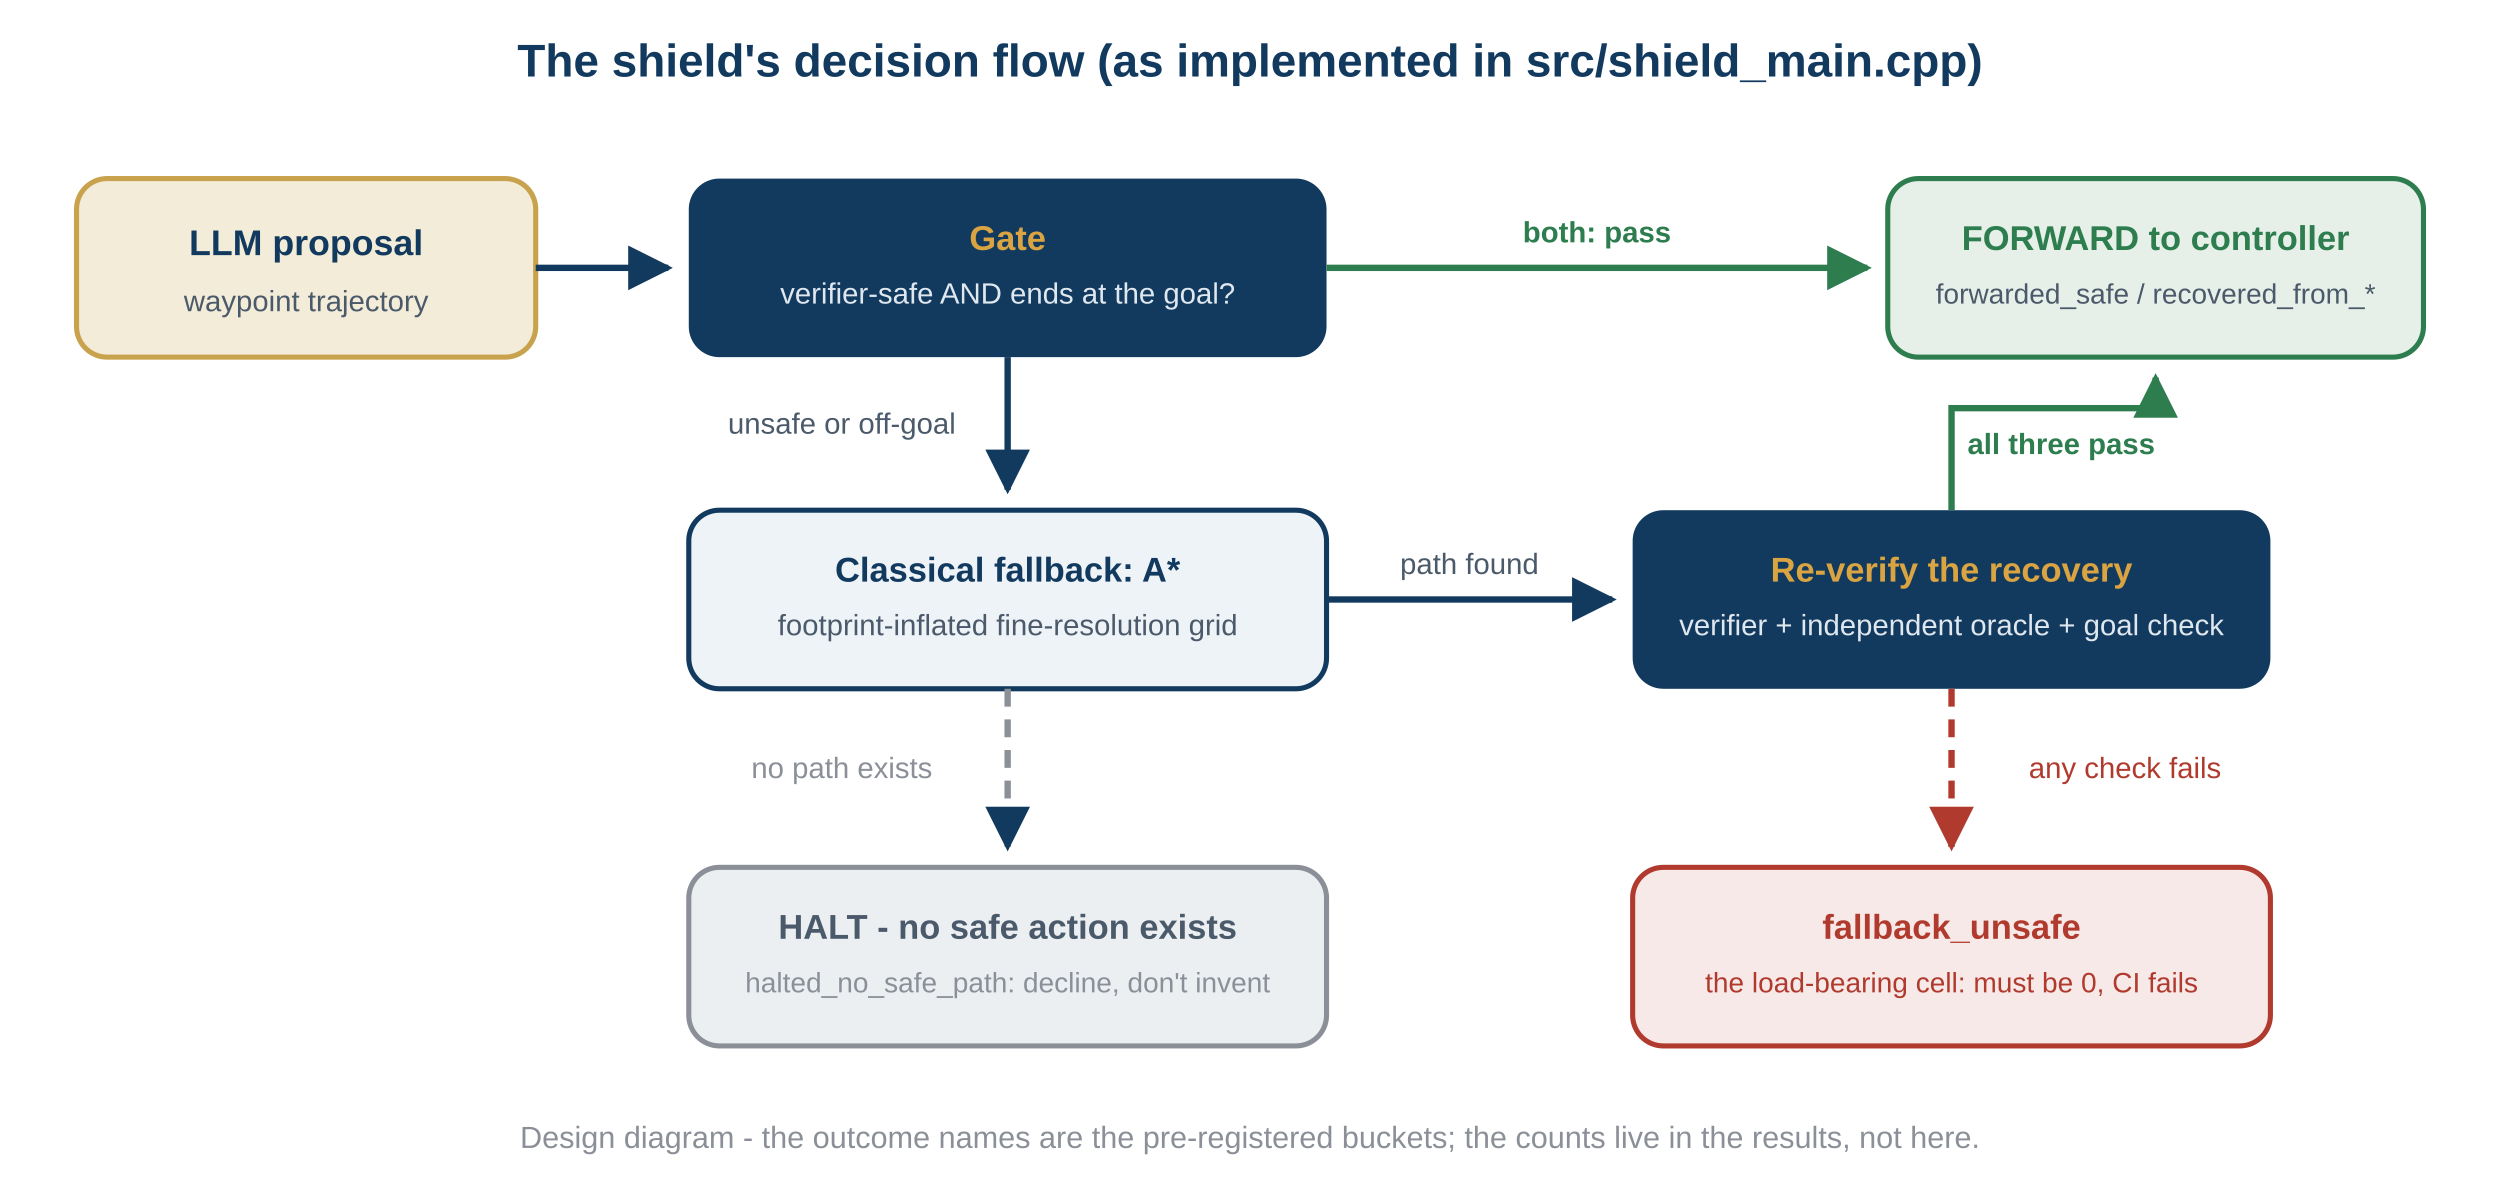
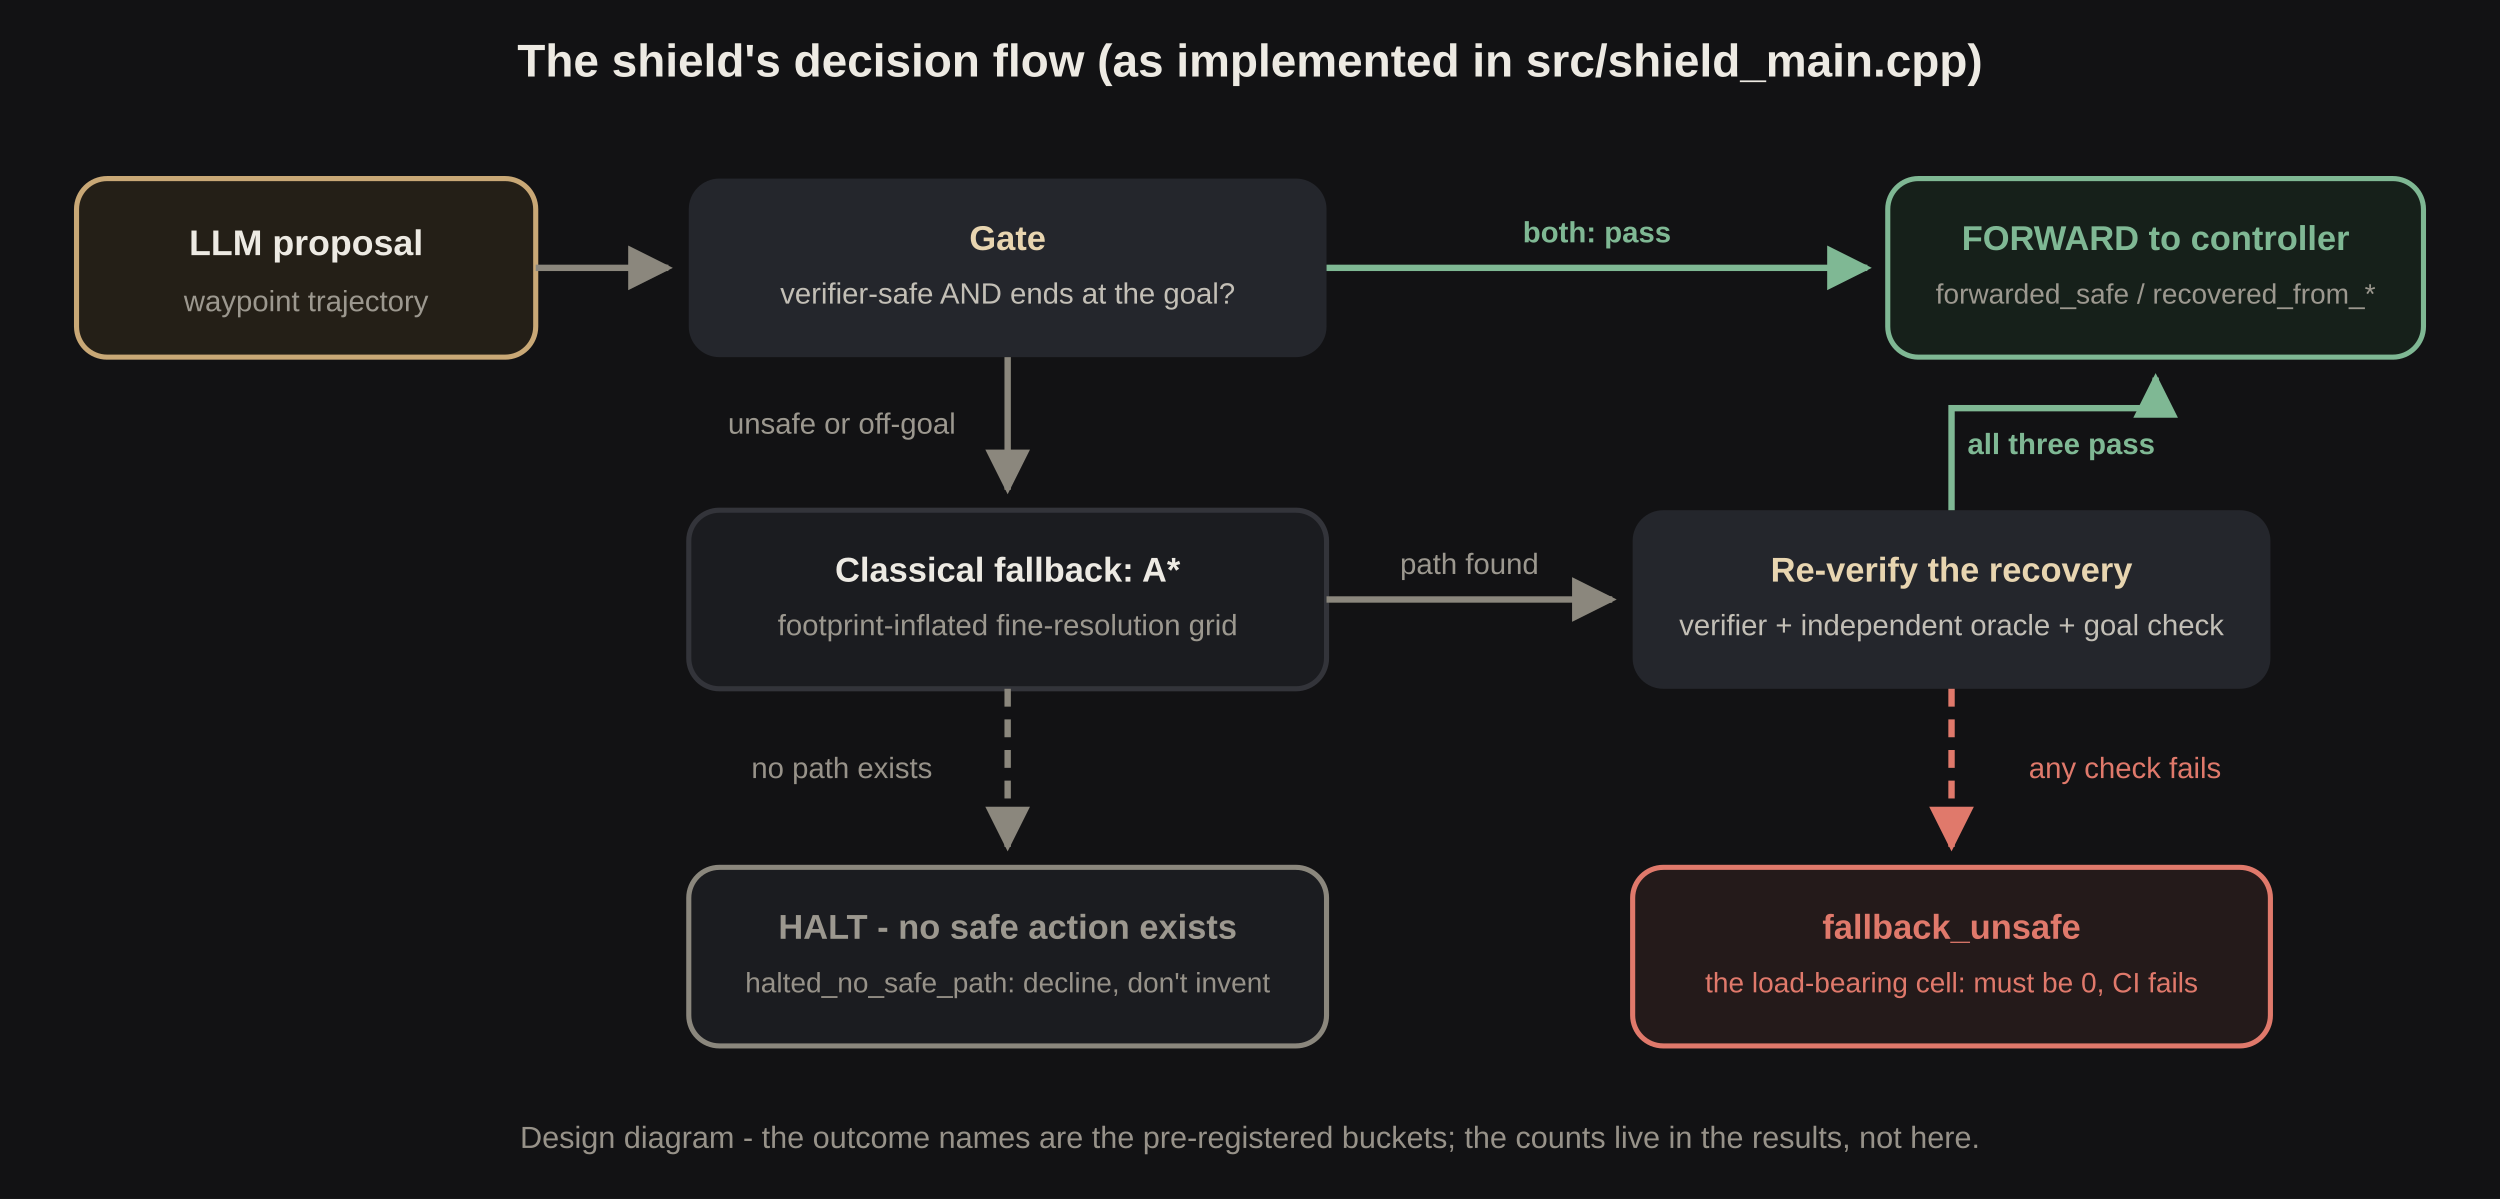
<svg xmlns="http://www.w3.org/2000/svg" viewBox="0 0 980 470" font-family="Segoe UI, Arial, sans-serif">
  <defs>
    <marker id="arr" viewBox="0 0 10 10" refX="9" refY="5" markerWidth="7" markerHeight="7" orient="auto-start-reverse">
-       <path d="M0,0 L10,5 L0,10 z" fill="#123a5f" />
+       <path d="M0,0 L10,5 L0,10 z" fill="#8B877D" />
    </marker>
    <marker id="arrGreen" viewBox="0 0 10 10" refX="9" refY="5" markerWidth="7" markerHeight="7" orient="auto-start-reverse">
-       <path d="M0,0 L10,5 L0,10 z" fill="#2e7d4f" />
+       <path d="M0,0 L10,5 L0,10 z" fill="#7FB894" />
    </marker>
    <marker id="arrRed" viewBox="0 0 10 10" refX="9" refY="5" markerWidth="7" markerHeight="7" orient="auto-start-reverse">
-       <path d="M0,0 L10,5 L0,10 z" fill="#b03a2e" />
+       <path d="M0,0 L10,5 L0,10 z" fill="#E0796B" />
    </marker>
  </defs>
-   <rect width="980" height="470" fill="#ffffff" />
-   <text x="490" y="30" text-anchor="middle" font-size="18" font-weight="700" fill="#123a5f">The shield's decision flow (as implemented in src/shield_main.cpp)</text>
-   <rect x="30" y="70" width="180" height="70" rx="12" fill="#f3ecd8" stroke="#c8a24c" stroke-width="2" />
-   <text x="120" y="100" text-anchor="middle" font-size="14" font-weight="700" fill="#123a5f">LLM proposal</text>
-   <text x="120" y="122" text-anchor="middle" font-size="11.5" fill="#4b5a6a">waypoint trajectory</text>
-   <rect x="270" y="70" width="250" height="70" rx="12" fill="#123a5f" />
-   <text x="395" y="98" text-anchor="middle" font-size="13.5" font-weight="700" fill="#d9a441">Gate</text>
-   <text x="395" y="119" text-anchor="middle" font-size="11.5" fill="#dfe7ef">verifier-safe AND ends at the goal?</text>
-   <rect x="740" y="70" width="210" height="70" rx="12" fill="#e6f0e9" stroke="#2e7d4f" stroke-width="2" />
-   <text x="845" y="98" text-anchor="middle" font-size="13.5" font-weight="700" fill="#2e7d4f">FORWARD to controller</text>
-   <text x="845" y="119" text-anchor="middle" font-size="11" fill="#4b5a6a">forwarded_safe / recovered_from_*</text>
-   <rect x="270" y="200" width="250" height="70" rx="12" fill="#eef3f8" stroke="#123a5f" stroke-width="2" />
-   <text x="395" y="228" text-anchor="middle" font-size="13.5" font-weight="700" fill="#123a5f">Classical fallback: A*</text>
-   <text x="395" y="249" text-anchor="middle" font-size="11.5" fill="#4b5a6a">footprint-inflated fine-resolution grid</text>
-   <rect x="640" y="200" width="250" height="70" rx="12" fill="#123a5f" />
-   <text x="765" y="228" text-anchor="middle" font-size="13.5" font-weight="700" fill="#d9a441">Re-verify the recovery</text>
-   <text x="765" y="249" text-anchor="middle" font-size="11.5" fill="#dfe7ef">verifier + independent oracle + goal check</text>
-   <rect x="270" y="340" width="250" height="70" rx="12" fill="#eceff2" stroke="#8a8f98" stroke-width="2" />
-   <text x="395" y="368" text-anchor="middle" font-size="13.5" font-weight="700" fill="#4b5a6a">HALT - no safe action exists</text>
-   <text x="395" y="389" text-anchor="middle" font-size="11" fill="#8a8f98">halted_no_safe_path: decline, don't invent</text>
-   <rect x="640" y="340" width="250" height="70" rx="12" fill="#f7e9e7" stroke="#b03a2e" stroke-width="2" />
-   <text x="765" y="368" text-anchor="middle" font-size="13.5" font-weight="700" fill="#b03a2e">fallback_unsafe</text>
-   <text x="765" y="389" text-anchor="middle" font-size="11" fill="#b03a2e">the load-bearing cell: must be 0, CI fails</text>
-   <line x1="210" y1="105" x2="262" y2="105" stroke="#123a5f" stroke-width="2.5" marker-end="url(#arr)" />
-   <line x1="520" y1="105" x2="732" y2="105" stroke="#2e7d4f" stroke-width="2.5" marker-end="url(#arrGreen)" />
-   <text x="626" y="95" text-anchor="middle" font-size="11.5" font-weight="700" fill="#2e7d4f">both: pass</text>
-   <line x1="395" y1="140" x2="395" y2="192" stroke="#123a5f" stroke-width="2.5" marker-end="url(#arr)" />
-   <text x="330" y="170" text-anchor="middle" font-size="11.5" fill="#4b5a6a">unsafe or off-goal</text>
-   <line x1="520" y1="235" x2="632" y2="235" stroke="#123a5f" stroke-width="2.5" marker-end="url(#arr)" />
-   <text x="576" y="225" text-anchor="middle" font-size="11.5" fill="#4b5a6a">path found</text>
-   <path d="M 765 200 L 765 160 L 845 160 L 845 148" fill="none" stroke="#2e7d4f" stroke-width="2.5" marker-end="url(#arrGreen)" />
-   <text x="808" y="178" text-anchor="middle" font-size="11.5" font-weight="700" fill="#2e7d4f">all three pass</text>
-   <line x1="395" y1="270" x2="395" y2="332" stroke="#8a8f98" stroke-width="2.5" stroke-dasharray="7 5" marker-end="url(#arr)" />
-   <text x="330" y="305" text-anchor="middle" font-size="11.5" fill="#8a8f98">no path exists</text>
-   <line x1="765" y1="270" x2="765" y2="332" stroke="#b03a2e" stroke-width="2.5" stroke-dasharray="7 5" marker-end="url(#arrRed)" />
-   <text x="833" y="305" text-anchor="middle" font-size="11.5" fill="#b03a2e">any check fails</text>
-   <text x="490" y="450" text-anchor="middle" font-size="12" fill="#8a8f98">Design diagram - the outcome names are the pre-registered buckets; the counts live in the results, not here.</text>
+   <rect width="980" height="470" fill="#121214" />
+   <text x="490" y="30" text-anchor="middle" font-size="18" font-weight="700" fill="#EDEAE3">The shield's decision flow (as implemented in src/shield_main.cpp)</text>
+   <rect x="30" y="70" width="180" height="70" rx="12" fill="#241F17" stroke="#C9A876" stroke-width="2" />
+   <text x="120" y="100" text-anchor="middle" font-size="14" font-weight="700" fill="#EDEAE3">LLM proposal</text>
+   <text x="120" y="122" text-anchor="middle" font-size="11.5" fill="#9C988F">waypoint trajectory</text>
+   <rect x="270" y="70" width="250" height="70" rx="12" fill="#24262C" />
+   <text x="395" y="98" text-anchor="middle" font-size="13.5" font-weight="700" fill="#E8D5B0">Gate</text>
+   <text x="395" y="119" text-anchor="middle" font-size="11.5" fill="#C3BFB6">verifier-safe AND ends at the goal?</text>
+   <rect x="740" y="70" width="210" height="70" rx="12" fill="#16201A" stroke="#7FB894" stroke-width="2" />
+   <text x="845" y="98" text-anchor="middle" font-size="13.5" font-weight="700" fill="#7FB894">FORWARD to controller</text>
+   <text x="845" y="119" text-anchor="middle" font-size="11" fill="#9C988F">forwarded_safe / recovered_from_*</text>
+   <rect x="270" y="200" width="250" height="70" rx="12" fill="#1B1C20" stroke="#33343A" stroke-width="2" />
+   <text x="395" y="228" text-anchor="middle" font-size="13.5" font-weight="700" fill="#EDEAE3">Classical fallback: A*</text>
+   <text x="395" y="249" text-anchor="middle" font-size="11.5" fill="#9C988F">footprint-inflated fine-resolution grid</text>
+   <rect x="640" y="200" width="250" height="70" rx="12" fill="#24262C" />
+   <text x="765" y="228" text-anchor="middle" font-size="13.5" font-weight="700" fill="#E8D5B0">Re-verify the recovery</text>
+   <text x="765" y="249" text-anchor="middle" font-size="11.5" fill="#C3BFB6">verifier + independent oracle + goal check</text>
+   <rect x="270" y="340" width="250" height="70" rx="12" fill="#1B1C20" stroke="#8B877D" stroke-width="2" />
+   <text x="395" y="368" text-anchor="middle" font-size="13.5" font-weight="700" fill="#9C988F">HALT - no safe action exists</text>
+   <text x="395" y="389" text-anchor="middle" font-size="11" fill="#979289">halted_no_safe_path: decline, don't invent</text>
+   <rect x="640" y="340" width="250" height="70" rx="12" fill="#241A1A" stroke="#E0796B" stroke-width="2" />
+   <text x="765" y="368" text-anchor="middle" font-size="13.5" font-weight="700" fill="#E0796B">fallback_unsafe</text>
+   <text x="765" y="389" text-anchor="middle" font-size="11" fill="#E0796B">the load-bearing cell: must be 0, CI fails</text>
+   <line x1="210" y1="105" x2="262" y2="105" stroke="#8B877D" stroke-width="2.5" marker-end="url(#arr)" />
+   <line x1="520" y1="105" x2="732" y2="105" stroke="#7FB894" stroke-width="2.5" marker-end="url(#arrGreen)" />
+   <text x="626" y="95" text-anchor="middle" font-size="11.5" font-weight="700" fill="#7FB894">both: pass</text>
+   <line x1="395" y1="140" x2="395" y2="192" stroke="#8B877D" stroke-width="2.5" marker-end="url(#arr)" />
+   <text x="330" y="170" text-anchor="middle" font-size="11.5" fill="#9C988F">unsafe or off-goal</text>
+   <line x1="520" y1="235" x2="632" y2="235" stroke="#8B877D" stroke-width="2.5" marker-end="url(#arr)" />
+   <text x="576" y="225" text-anchor="middle" font-size="11.5" fill="#9C988F">path found</text>
+   <path d="M 765 200 L 765 160 L 845 160 L 845 148" fill="none" stroke="#7FB894" stroke-width="2.5" marker-end="url(#arrGreen)" />
+   <text x="808" y="178" text-anchor="middle" font-size="11.5" font-weight="700" fill="#7FB894">all three pass</text>
+   <line x1="395" y1="270" x2="395" y2="332" stroke="#8B877D" stroke-width="2.5" stroke-dasharray="7 5" marker-end="url(#arr)" />
+   <text x="330" y="305" text-anchor="middle" font-size="11.5" fill="#979289">no path exists</text>
+   <line x1="765" y1="270" x2="765" y2="332" stroke="#E0796B" stroke-width="2.5" stroke-dasharray="7 5" marker-end="url(#arrRed)" />
+   <text x="833" y="305" text-anchor="middle" font-size="11.5" fill="#E0796B">any check fails</text>
+   <text x="490" y="450" text-anchor="middle" font-size="12" fill="#979289">Design diagram - the outcome names are the pre-registered buckets; the counts live in the results, not here.</text>
</svg>
